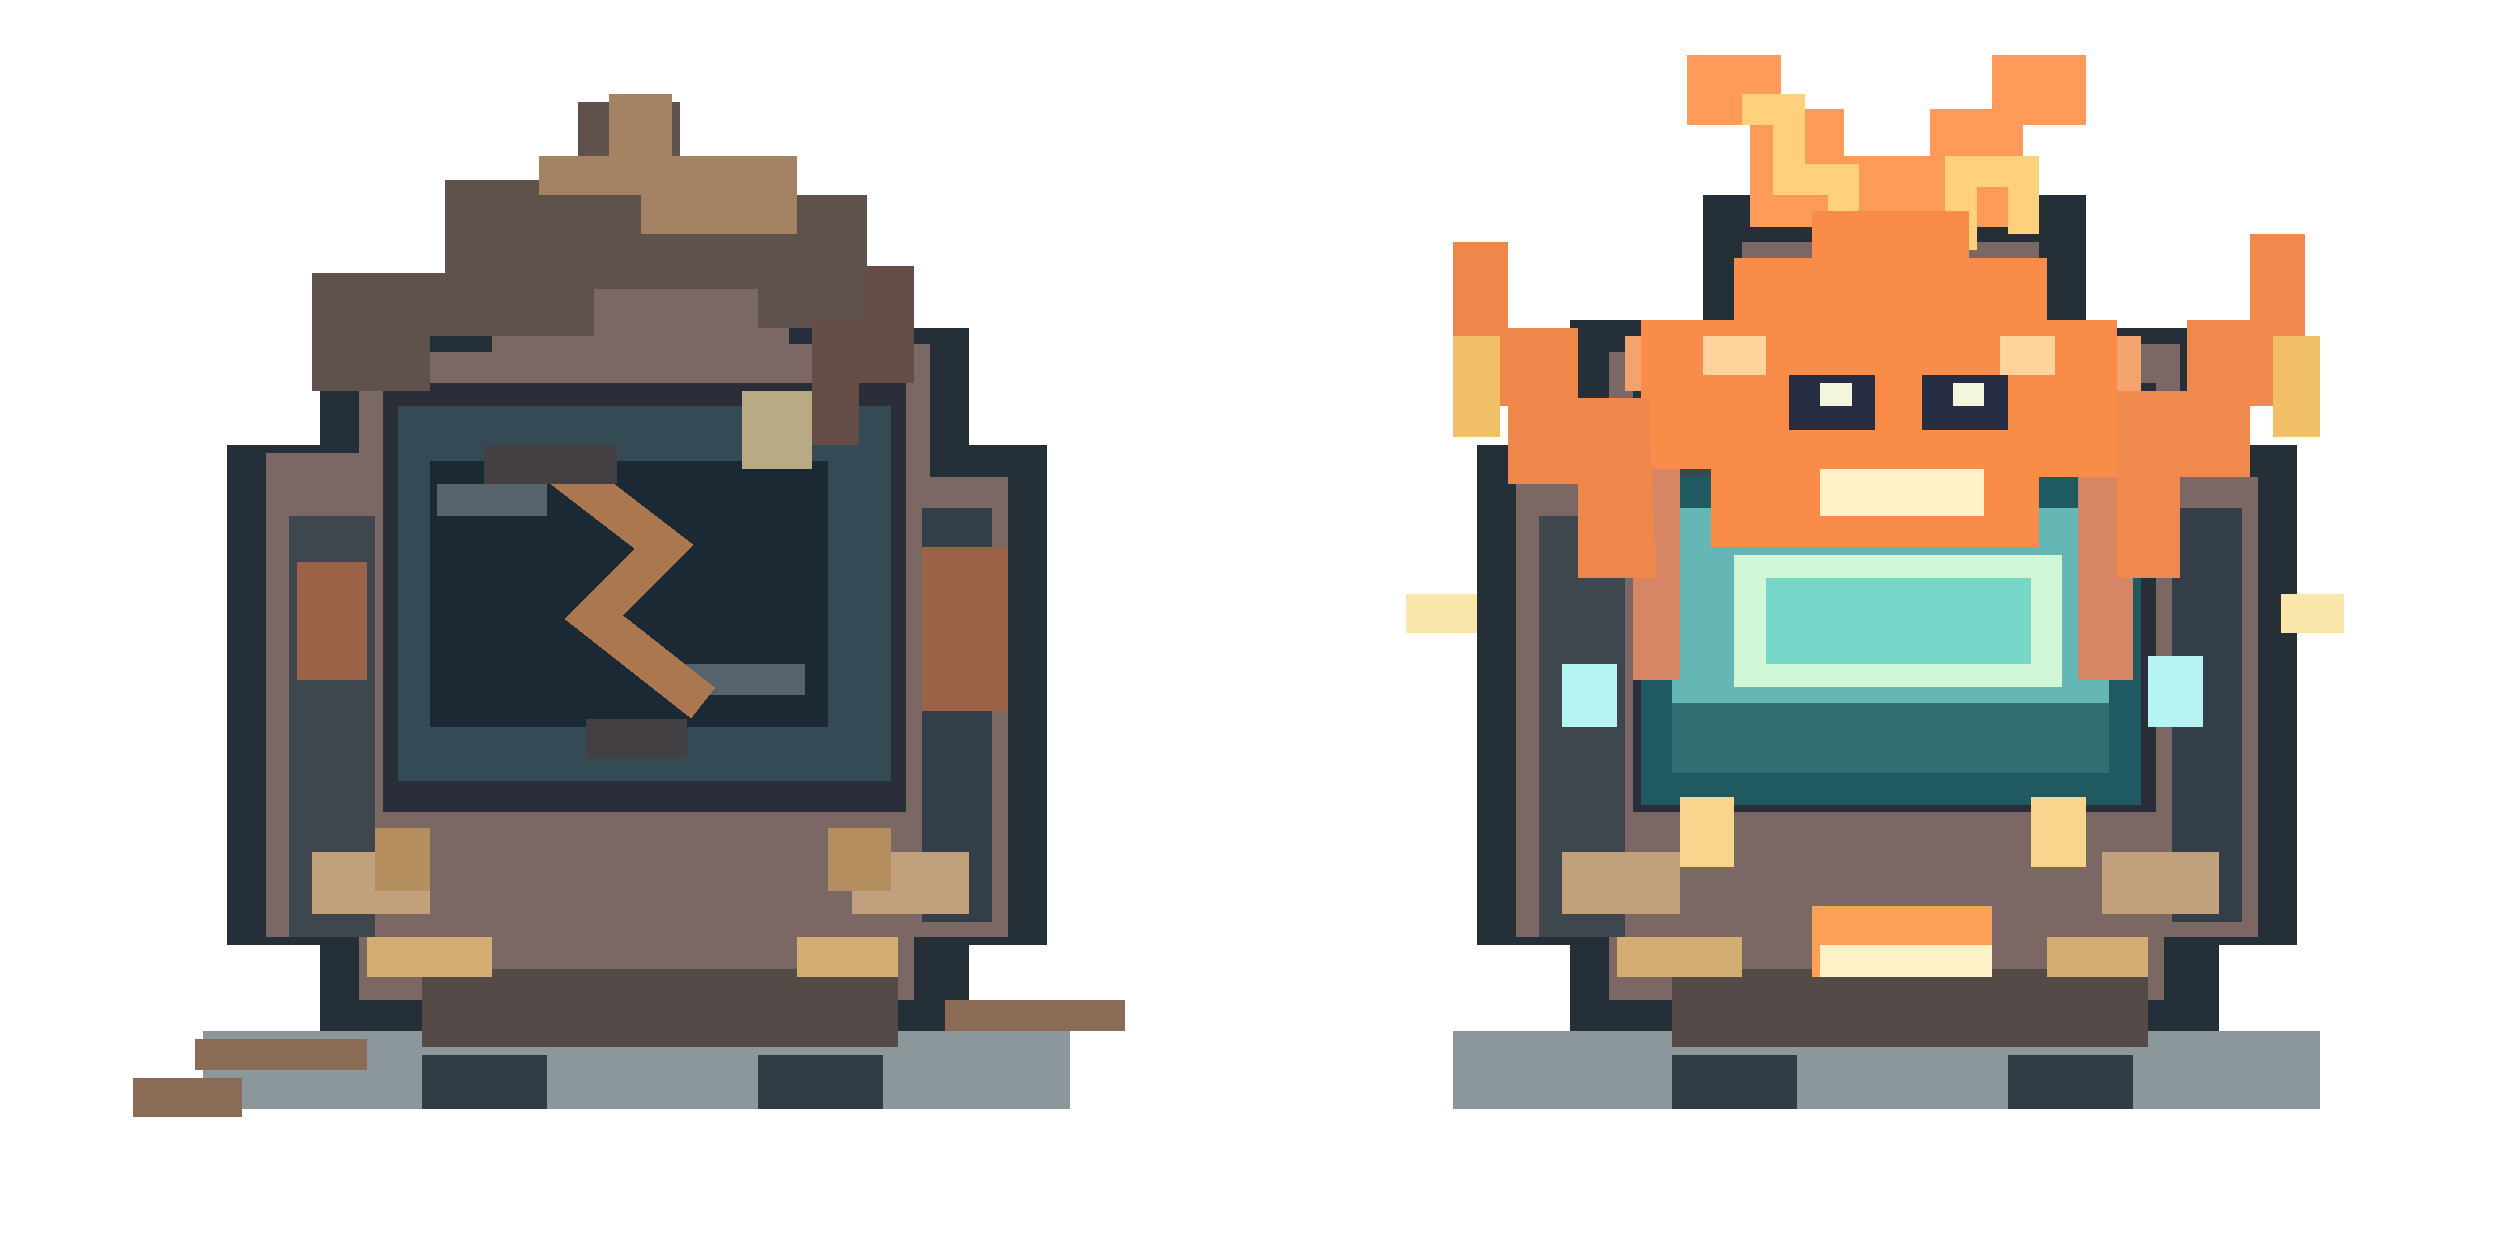
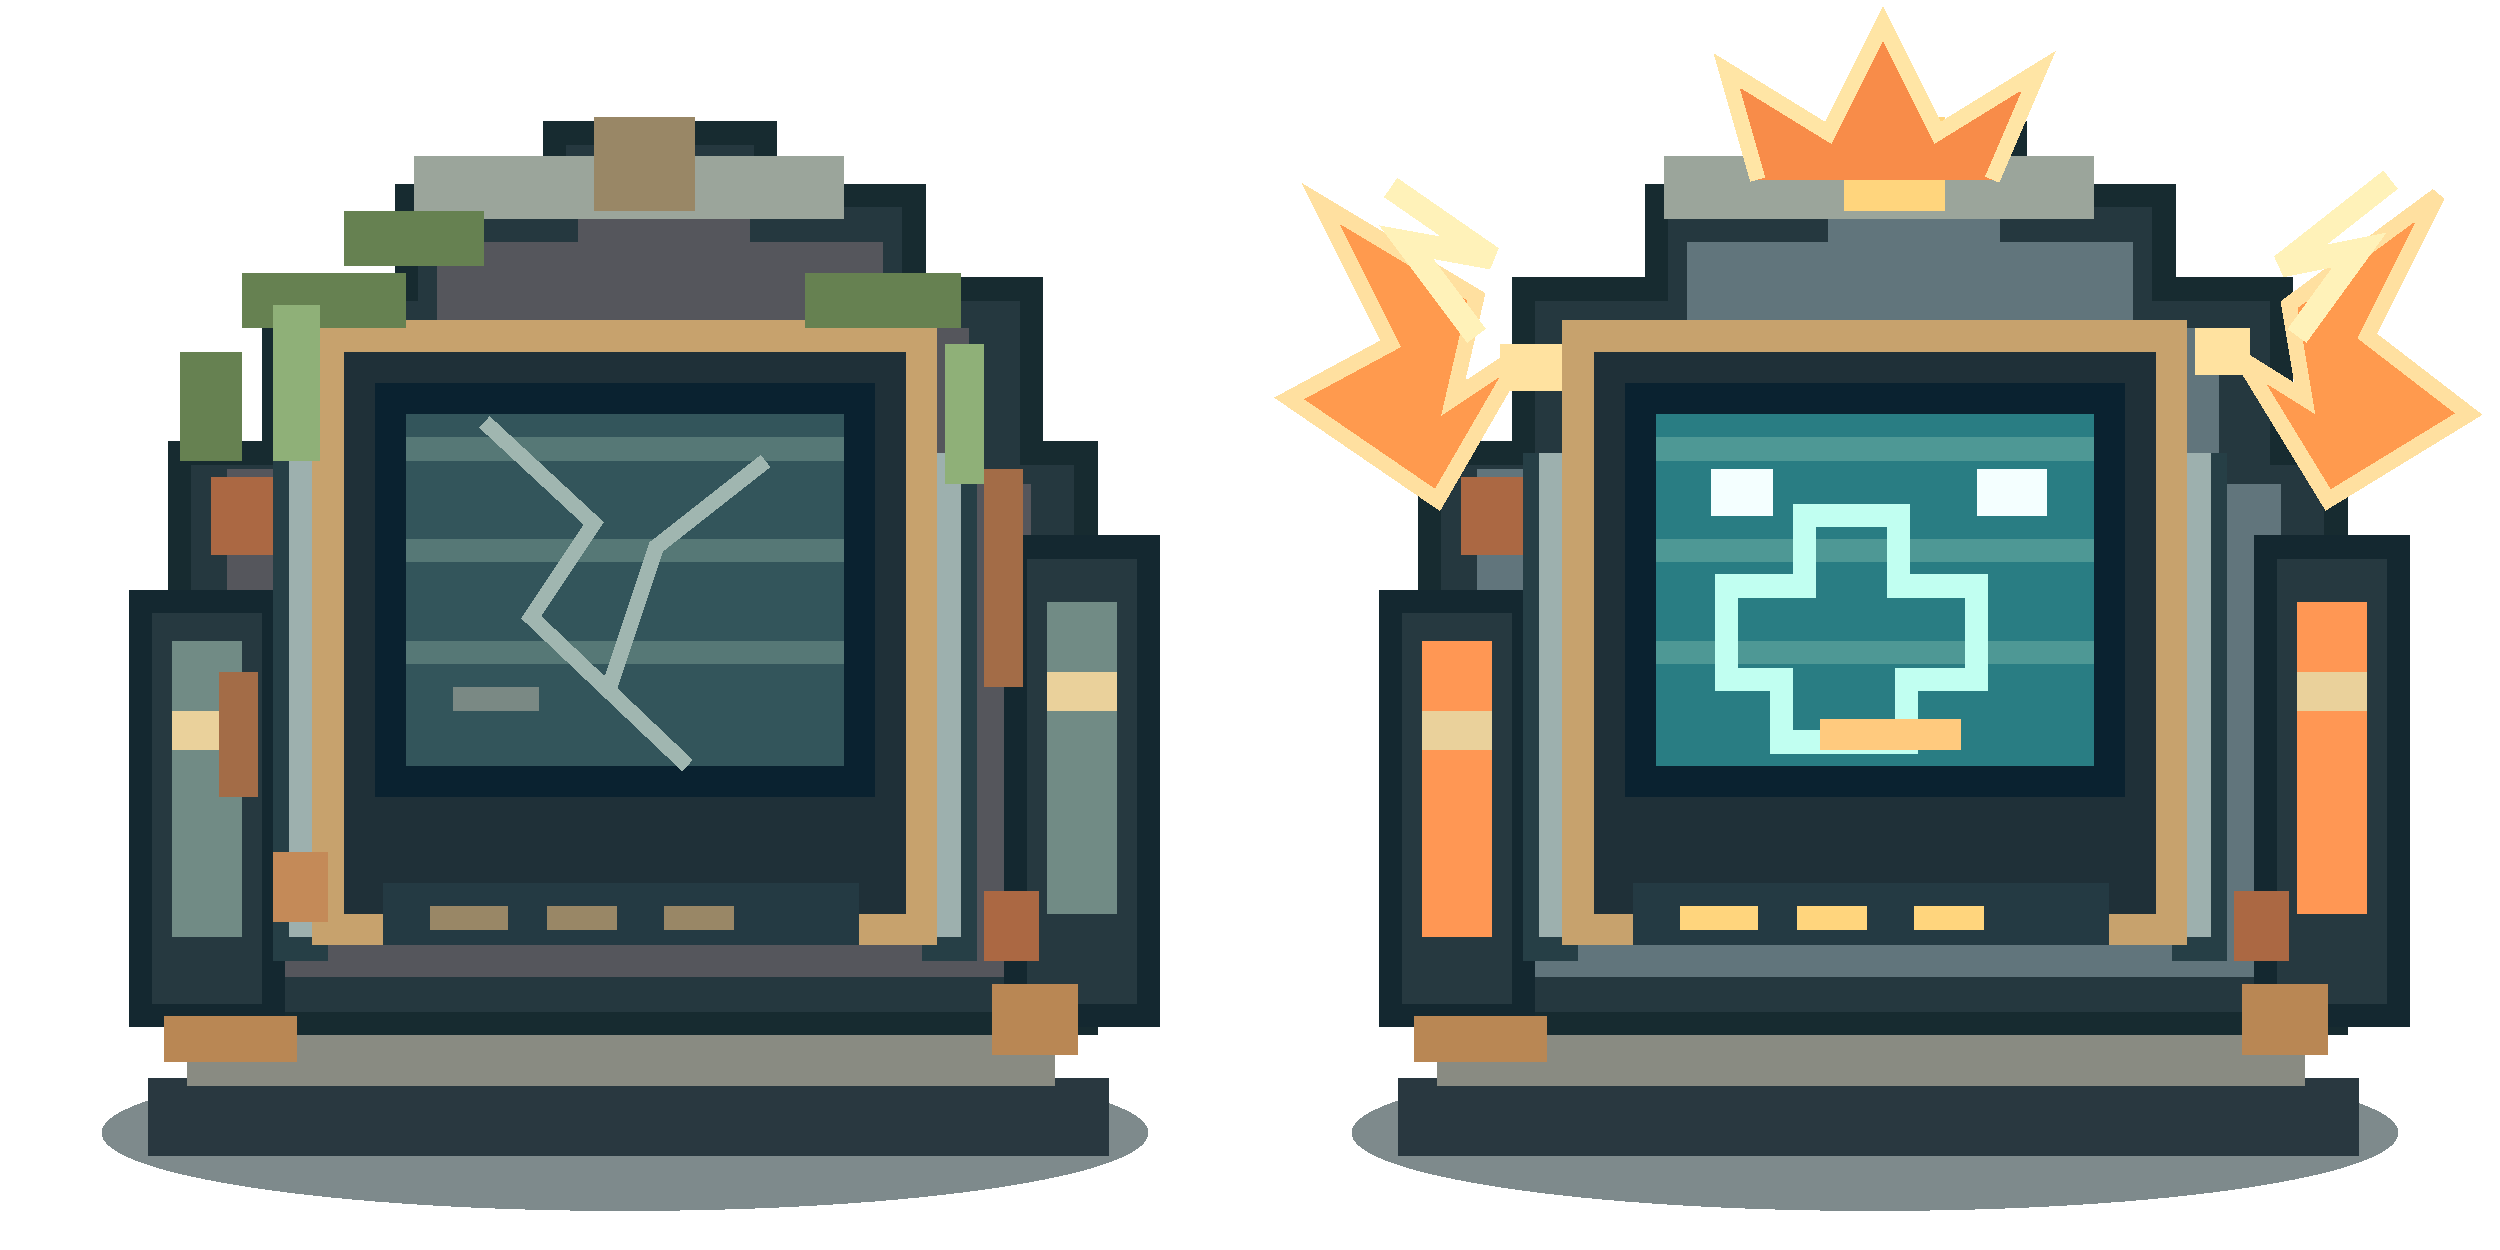
<svg xmlns="http://www.w3.org/2000/svg" width="320" height="160" viewBox="0 0 320 160" shape-rendering="crispEdges">
-   <g>
-     <g>
-       <path d="M26 132h111v10H26Z" fill="#172f35" opacity=".5" />
-       <path d="M29 121V57h12V41h17V25h49v17h17v15h10v64h-10v11H41v-11Z" fill="#252f38" />
-       <path d="M34 120V58h12V45h17V31h38v13h18v17h10v59h-12v8H46v-8Z" fill="#7b6763" />
-       <path d="M37 66h11v54H37Z" fill="#3d474d" />
-       <path d="M118 65h9v53h-9Z" fill="#333e49" />
-       <path d="M49 49h67v55H49Z" fill="#292e38" />
-       <path d="M51 52h63v48H51Z" fill="#344a55" />
-       <path d="M40 109h15v8H40Zm69 0h15v8h-15Z" fill="#c0a17b" />
-       <path d="M54 124h61v10H54Z" fill="#544a48" />
-       <path d="M54 135h16v7H54Zm43 0h16v7H97Z" fill="#303d44" />
-       <path d="M47 120h16v5H47Zm55 0h13v5h-13Z" fill="#d4ad75" />
-       <path d="M40 35h17V23h17V13h13v12h24v17H97v-5H76v6H55v7H40Z" fill="#5f514b" />
-       <path d="M69 20h9v-8h8v8h16v10H82v-5H69Z" fill="#a48364" />
-       <path d="M55 59h51v34H55Z" fill="#1a2934" />
-       <path d="M56 62h14v4H56Zm32 23h15v4H88Z" fill="#56636c" />
-       <path d="M72 60l13 10 -9 9 14 11" fill="none" stroke="#ab774e" stroke-width="5" />
-       <path d="M62 57h17v5H62Zm13 35h13v5H75Z" fill="#443f43" />
-       <path d="M111 34h6v15h-7v8h-6v-16h7Z" fill="#654c44" />
-       <path d="M38 72h9v15h-9Zm80 -2h11v21h-11Z" fill="#9b6248" />
-       <path d="M48 106h7v8h-7zm58 0h8v8h-8Z" fill="#b68f61" />
-       <path d="M25 133h22v4H25Zm96 -5h23v4h-23ZM17 138h14v5H17Z" fill="#8a6b55" />
-       <path d="M95 50h9v10h-9Z" fill="#b8aa84" />
-     </g>
+   <g transform="translate(0 0)">
+     <ellipse cx="80" cy="145" rx="67" ry="10" fill="#10272b" opacity=".54" />
+     <path d="M19 138h123v10H19zm10-9h103v10H29z" fill="#293840" />
+     <path d="M24 132h111v7H24z" fill="#898b82" />
+     <path d="M23 58h12V37h17V25h19V17h27v8h19v12h15v21h7v73H23Z" fill="#25383f" stroke="#172b30" stroke-width="3" />
+     <path d="M29 60h11V42h16V31h18v-8h22v8h17v11h11v20h8v63H29Z" fill="#55565c" />
+     <path d="M53 20h55v8H53z" fill="#9ba59b" />
+     <path d="M76 15h13v12H76z" fill="#998766" />
+     <path d="M18 77h17v53H18zm112-7h17v60h-17z" fill="#263940" stroke="#142830" stroke-width="3" />
+     <path d="M22 82h9v38h-9zm112-5h9v40h-9z" fill="#718b85" />
+     <path d="M22 91h9v5h-9zm112-5h9v5h-9z" fill="#ead19b" />
+     <path d="M35 58h7v65h-7zm83 0h7v65h-7z" fill="#263f46" />
+     <path d="M37 58h4v62h-4zm82 0h4v62h-4z" fill="#9db0ae" />
+     <path d="M42 43h76v76H42z" fill="#1f3038" stroke="#c7a26d" stroke-width="4" />
+     <path d="M48 49h64v53H48z" fill="#0a2230" />
+     <path d="M52 53h56v45H52z" fill="#33555b" />
+     <path d="M52 56h56v3H52zm0 13h56v3H52zm0 13h56v3H52z" opacity=".22" fill="#d1f8d8" />
+     <path d="M49 113h61v8H49z" fill="#243a43" />
+     <path d="M55 116h10v3H55zm15 0h9v3h-9zm15 0h9v3h-9z" fill="#998766" />
+     <path d="M21 130h17v6H21zm106-4h11v9h-11z" fill="#b98754" />
+     <path d="M27 61h8v10h-8zm99 53h7v9h-7z" fill="#ab6843" />
+     <path d="M62 54l14 13-8 12 20 19M98 59l-14 11-6 18" fill="none" stroke="#a0b6b0" stroke-width="2" />
+     <path d="M31 35h21v7H31zm-8 10h8v14h-8zm21-18h18v7H44zm59 8h20v7h-20z" fill="#668151" />
+     <path d="M35 39h6v20h-6zm86 5h5v18h-5z" fill="#8fb078" />
+     <path d="M28 86h5v16h-5zm98-26h5v28h-5z" fill="#a36c47" />
+     <path d="M35 109h7v9h-7z" fill="#c48a58" />
+     <path d="M58 88h11v3H58z" fill="#c2bdad" opacity=".5" />
  </g>
  <g transform="translate(160 0)">
-     <path d="M26 132h111v10H26Z" fill="#172f35" opacity=".5" />
-     <path d="M29 121V57h12V41h17V25h49v17h17v15h10v64h-10v11H41v-11Z" fill="#252f38" />
-     <path d="M34 120V58h12V45h17V31h38v13h18v17h10v59h-12v8H46v-8Z" fill="#7b6763" />
-     <path d="M37 66h11v54H37Z" fill="#3d474d" />
-     <path d="M118 65h9v53h-9Z" fill="#333e49" />
-     <path d="M49 49h67v55H49Z" fill="#292e38" />
-     <path d="M51 52h63v48H51Z" fill="#344a55" />
-     <path d="M40 109h15v8H40Zm69 0h15v8h-15Z" fill="#c0a17b" />
-     <path d="M54 124h61v10H54Z" fill="#544a48" />
-     <path d="M54 135h16v7H54Zm43 0h16v7H97Z" fill="#303d44" />
-     <path d="M47 120h16v5H47Zm55 0h13v5h-13Z" fill="#d4ad75" />
-     <path d="M50 61h64v42H50Z" fill="#1f5961" />
-     <path d="M54 65h56v31H54Z" fill="#65b7b5" />
-     <path d="M54 90h56v9H54Z" fill="#336e75" />
-     <path d="M62 71h42v17H62Z" fill="#cff7d6" />
-     <path d="M66 74h34v11H66Z" fill="#77d8ca" />
-     <path d="M48 43h66v7H48Z" fill="#f4a36f" />
-     <path d="M49 52h6v35h-6Zm57 0h7v35h-7Z" fill="#d68565" />
-     <path d="M64 29V16h-8V7h12v7h8v6h11v-6h8V7h12v9h-8v13Z" fill="#fe9b5b" />
-     <path d="M63 14h6v9h7v7h15v-8h8v8" stroke="#ffd17d" fill="none" stroke-width="4" />
-     <path d="M50 41h12v-8h10v-6h20v6h10v8h9v20h-10v9H59V60h-9Z" fill="#fa8c49" />
-     <path d="M58 43h8v5h-8zm38 0h7v5h-7Z" fill="#ffd39b" />
-     <path d="M69 48h11v7H69Zm17 0h11v7H86Z" fill="#272d42" />
-     <path d="M73 49h4v3h-4zm17 0h4v3h-4Z" fill="#f3f5dc" />
-     <path d="M73 60h21v6H73Z" fill="#fff1c8" />
-     <path d="M51 51h-9v-9h-9V31h-7v21h7v10h9v12h10Z" fill="#ed874a" />
-     <path d="M111 50h9v-9h8V30h7v22h-7v9h-9v13h-8Z" fill="#ef894e" />
-     <path d="M26 43h6v13h-6zm105 0h6v13h-6Z" fill="#f1bf68" />
-     <path d="M72 116h23v9H72Z" fill="#ffa057" />
-     <path d="M73 121h22v4H73Z" fill="#fff1c7" />
-     <path d="M55 102h7v9h-7zm45 0h7v9h-7Z" fill="#f9d48d" />
-     <path d="M40 85h7v8h-7zm75 -1h7v9h-7Z" fill="#b5f4f2" />
-     <path d="M20 76h9v5h-9zm112 0h8v5h-8Z" fill="#fae6a8" />
+     <ellipse cx="80" cy="145" rx="67" ry="10" fill="#10272b" opacity=".54" />
+     <path d="M19 138h123v10H19zm10-9h103v10H29z" fill="#293840" />
+     <path d="M24 132h111v7H24z" fill="#898b82" />
+     <path d="M23 58h12V37h17V25h19V17h27v8h19v12h15v21h7v73H23Z" fill="#25383f" stroke="#172b30" stroke-width="3" />
+     <path d="M29 60h11V42h16V31h18v-8h22v8h17v11h11v20h8v63H29Z" fill="#61757c" />
+     <path d="M53 20h55v8H53z" fill="#9ba59b" />
+     <path d="M76 15h13v12H76z" fill="#ffd57d" />
+     <path d="M18 77h17v53H18zm112-7h17v60h-17z" fill="#263940" stroke="#142830" stroke-width="3" />
+     <path d="M22 82h9v38h-9zm112-5h9v40h-9z" fill="#ff9754" />
+     <path d="M22 91h9v5h-9zm112-5h9v5h-9z" fill="#ead19b" />
+     <path d="M35 58h7v65h-7zm83 0h7v65h-7z" fill="#263f46" />
+     <path d="M37 58h4v62h-4zm82 0h4v62h-4z" fill="#9db0ae" />
+     <path d="M42 43h76v76H42z" fill="#1f3038" stroke="#c7a26d" stroke-width="4" />
+     <path d="M48 49h64v53H48z" fill="#0a2230" />
+     <path d="M52 53h56v45H52z" fill="#297d83" />
+     <path d="M52 56h56v3H52zm0 13h56v3H52zm0 13h56v3H52z" opacity=".22" fill="#d1f8d8" />
+     <path d="M49 113h61v8H49z" fill="#243a43" />
+     <path d="M55 116h10v3H55zm15 0h9v3h-9zm15 0h9v3h-9z" fill="#ffd57d" />
+     <path d="M21 130h17v6H21zm106-4h11v9h-11z" fill="#b98754" />
+     <path d="M27 61h8v10h-8zm99 53h7v9h-7z" fill="#ab6843" />
+     <path d="M65 23L61 9l13 8 7-14 7 14 13-8-6 14" fill="#f88c49" stroke="#ffe5a5" stroke-width="2" />
+     <path d="M24 64L5 51l13-7-9-18 20 12-3 13 9-6zM138 64l18-11-13-10 9-18-19 14 2 12-8-5z" fill="#ff9a4e" stroke="#ffe0a0" stroke-width="2" />
+     <path d="M61 75h10v-9h12v9h10v12h-9v8H68v-8h-7z" fill="none" stroke="#c1fff1" stroke-width="3" />
+     <path d="M59 60h8v6h-8zm34 0h9v6h-9z" fill="#f4ffff" />
+     <path d="M73 92h18v4H73z" fill="#ffca7e" />
+     <path d="M18 24l13 9-11-2 9 12m117-20-14 11 10-2-8 11" fill="none" stroke="#fff2b9" stroke-width="3" />
+     <path d="M32 44h8v6h-8zm89-2h7v6h-7z" fill="#ffe2a0" />
  </g>
</svg>
